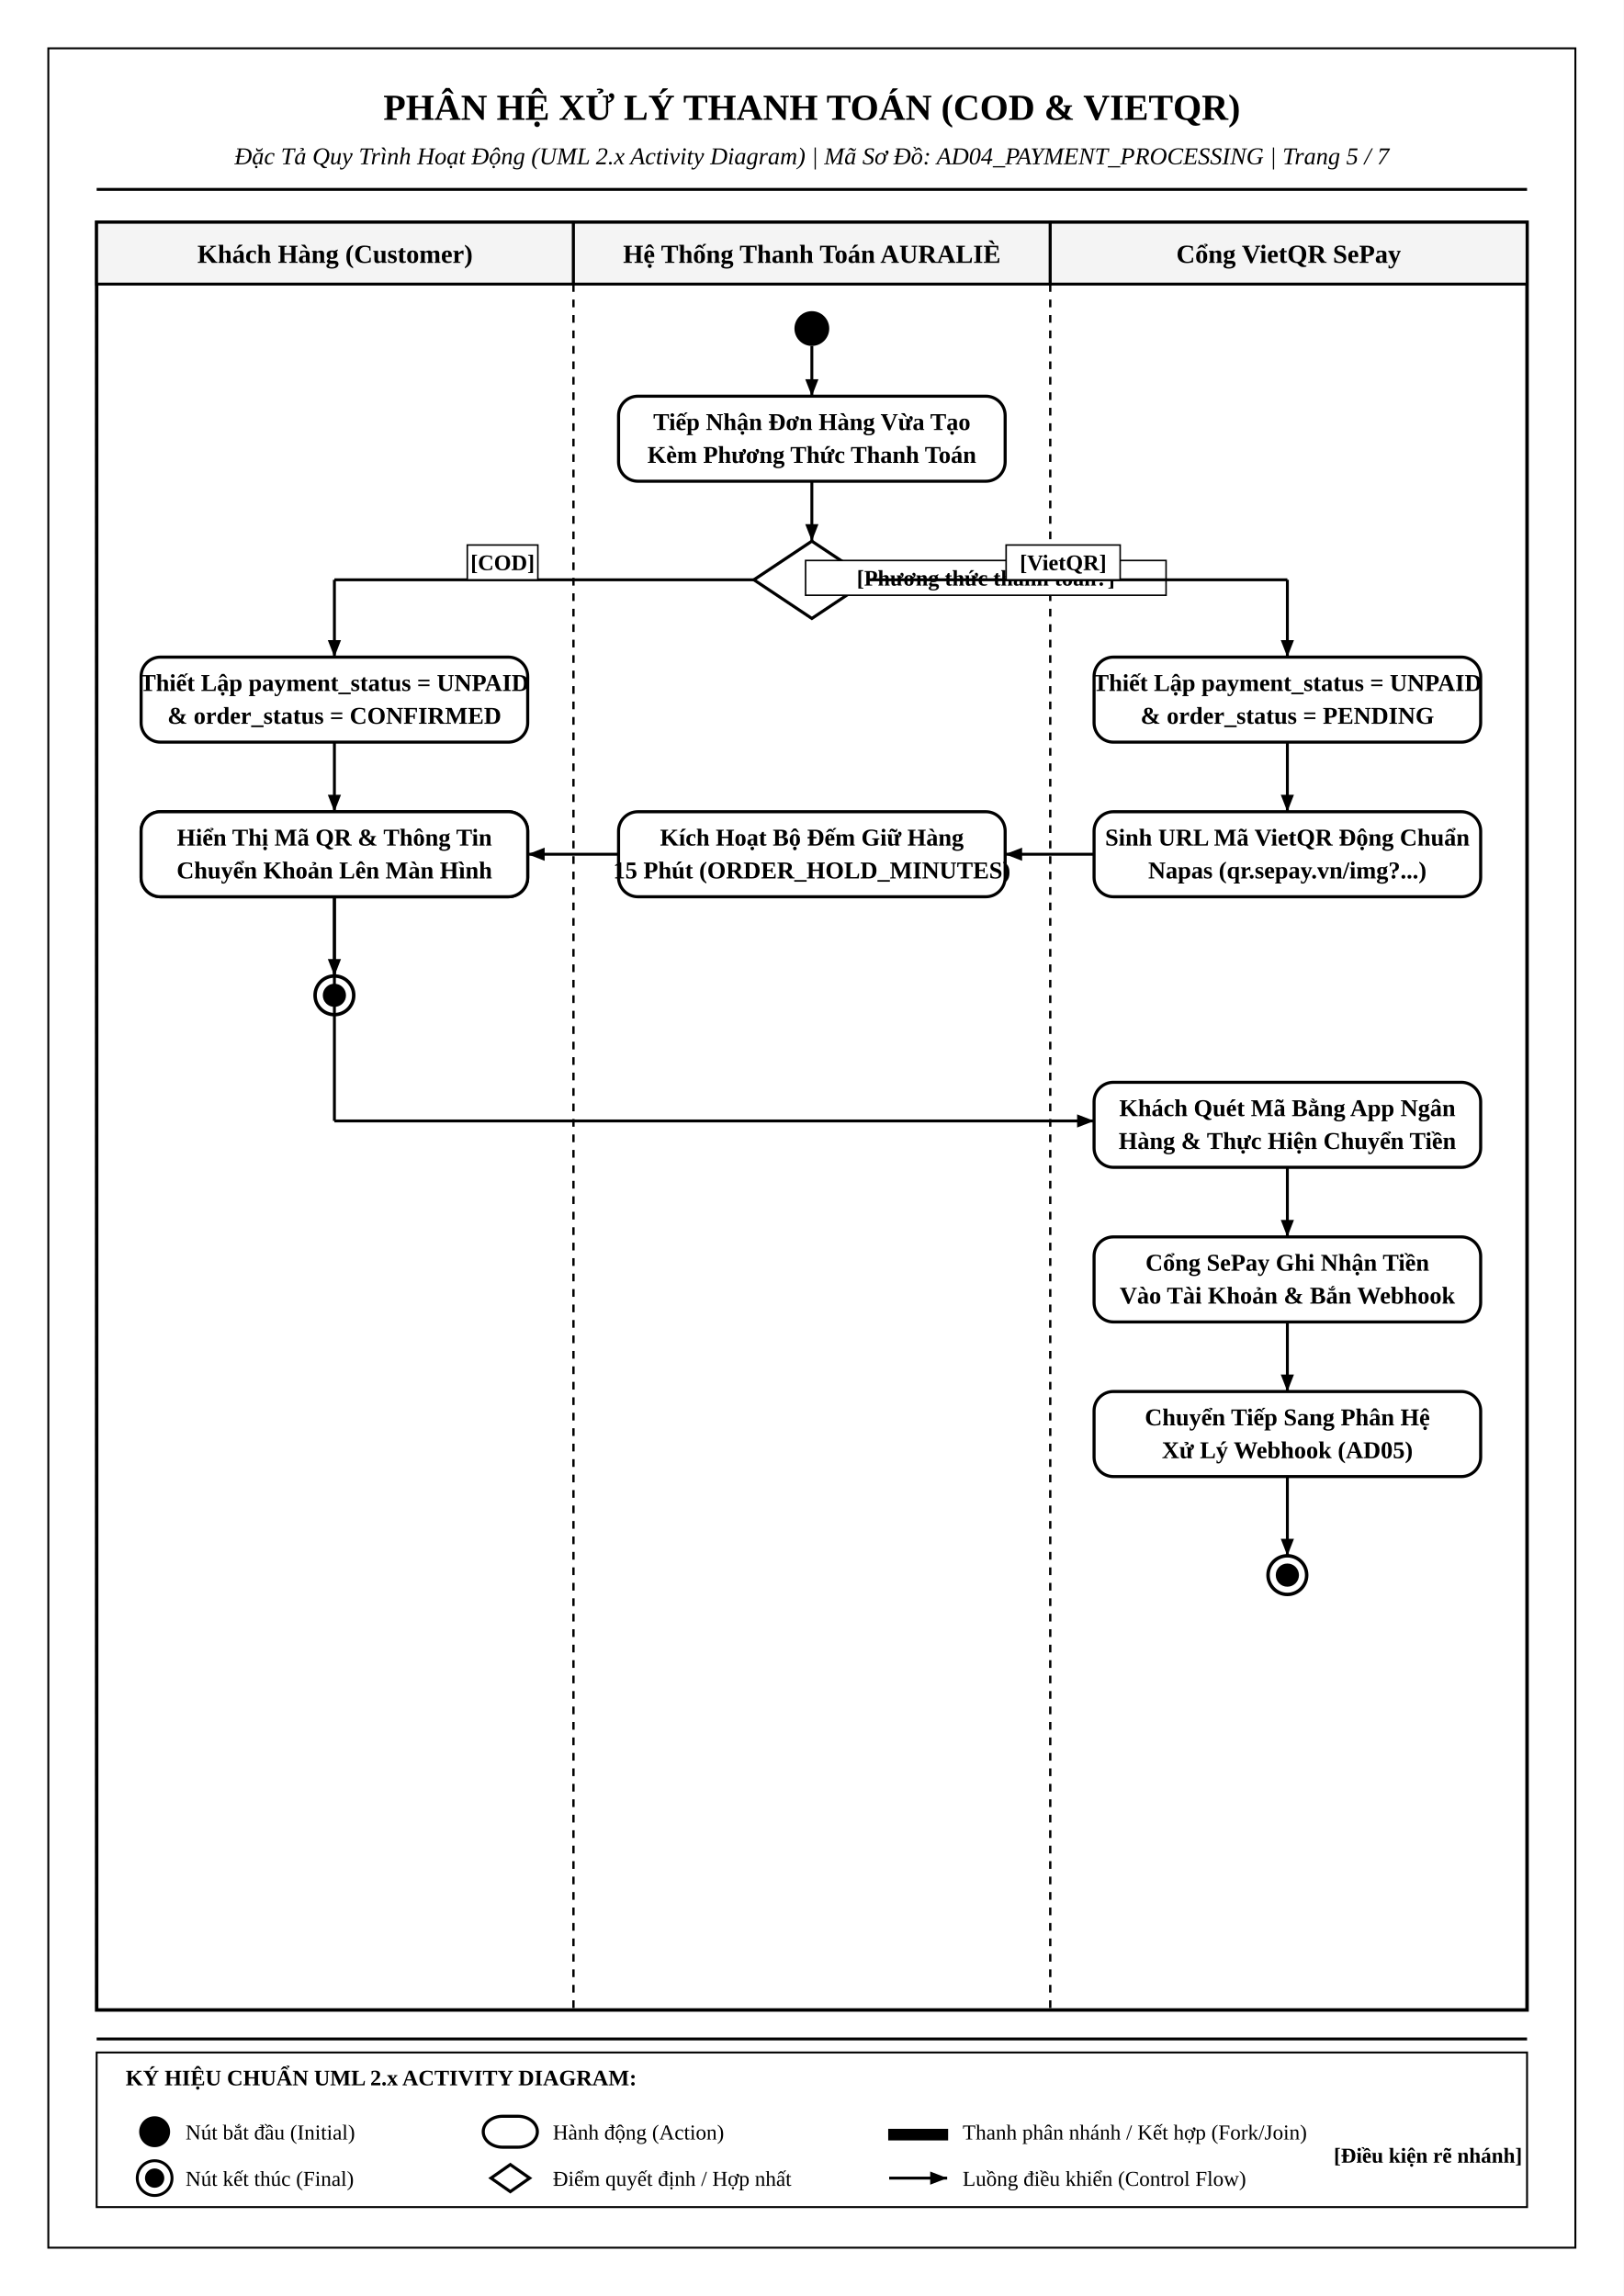
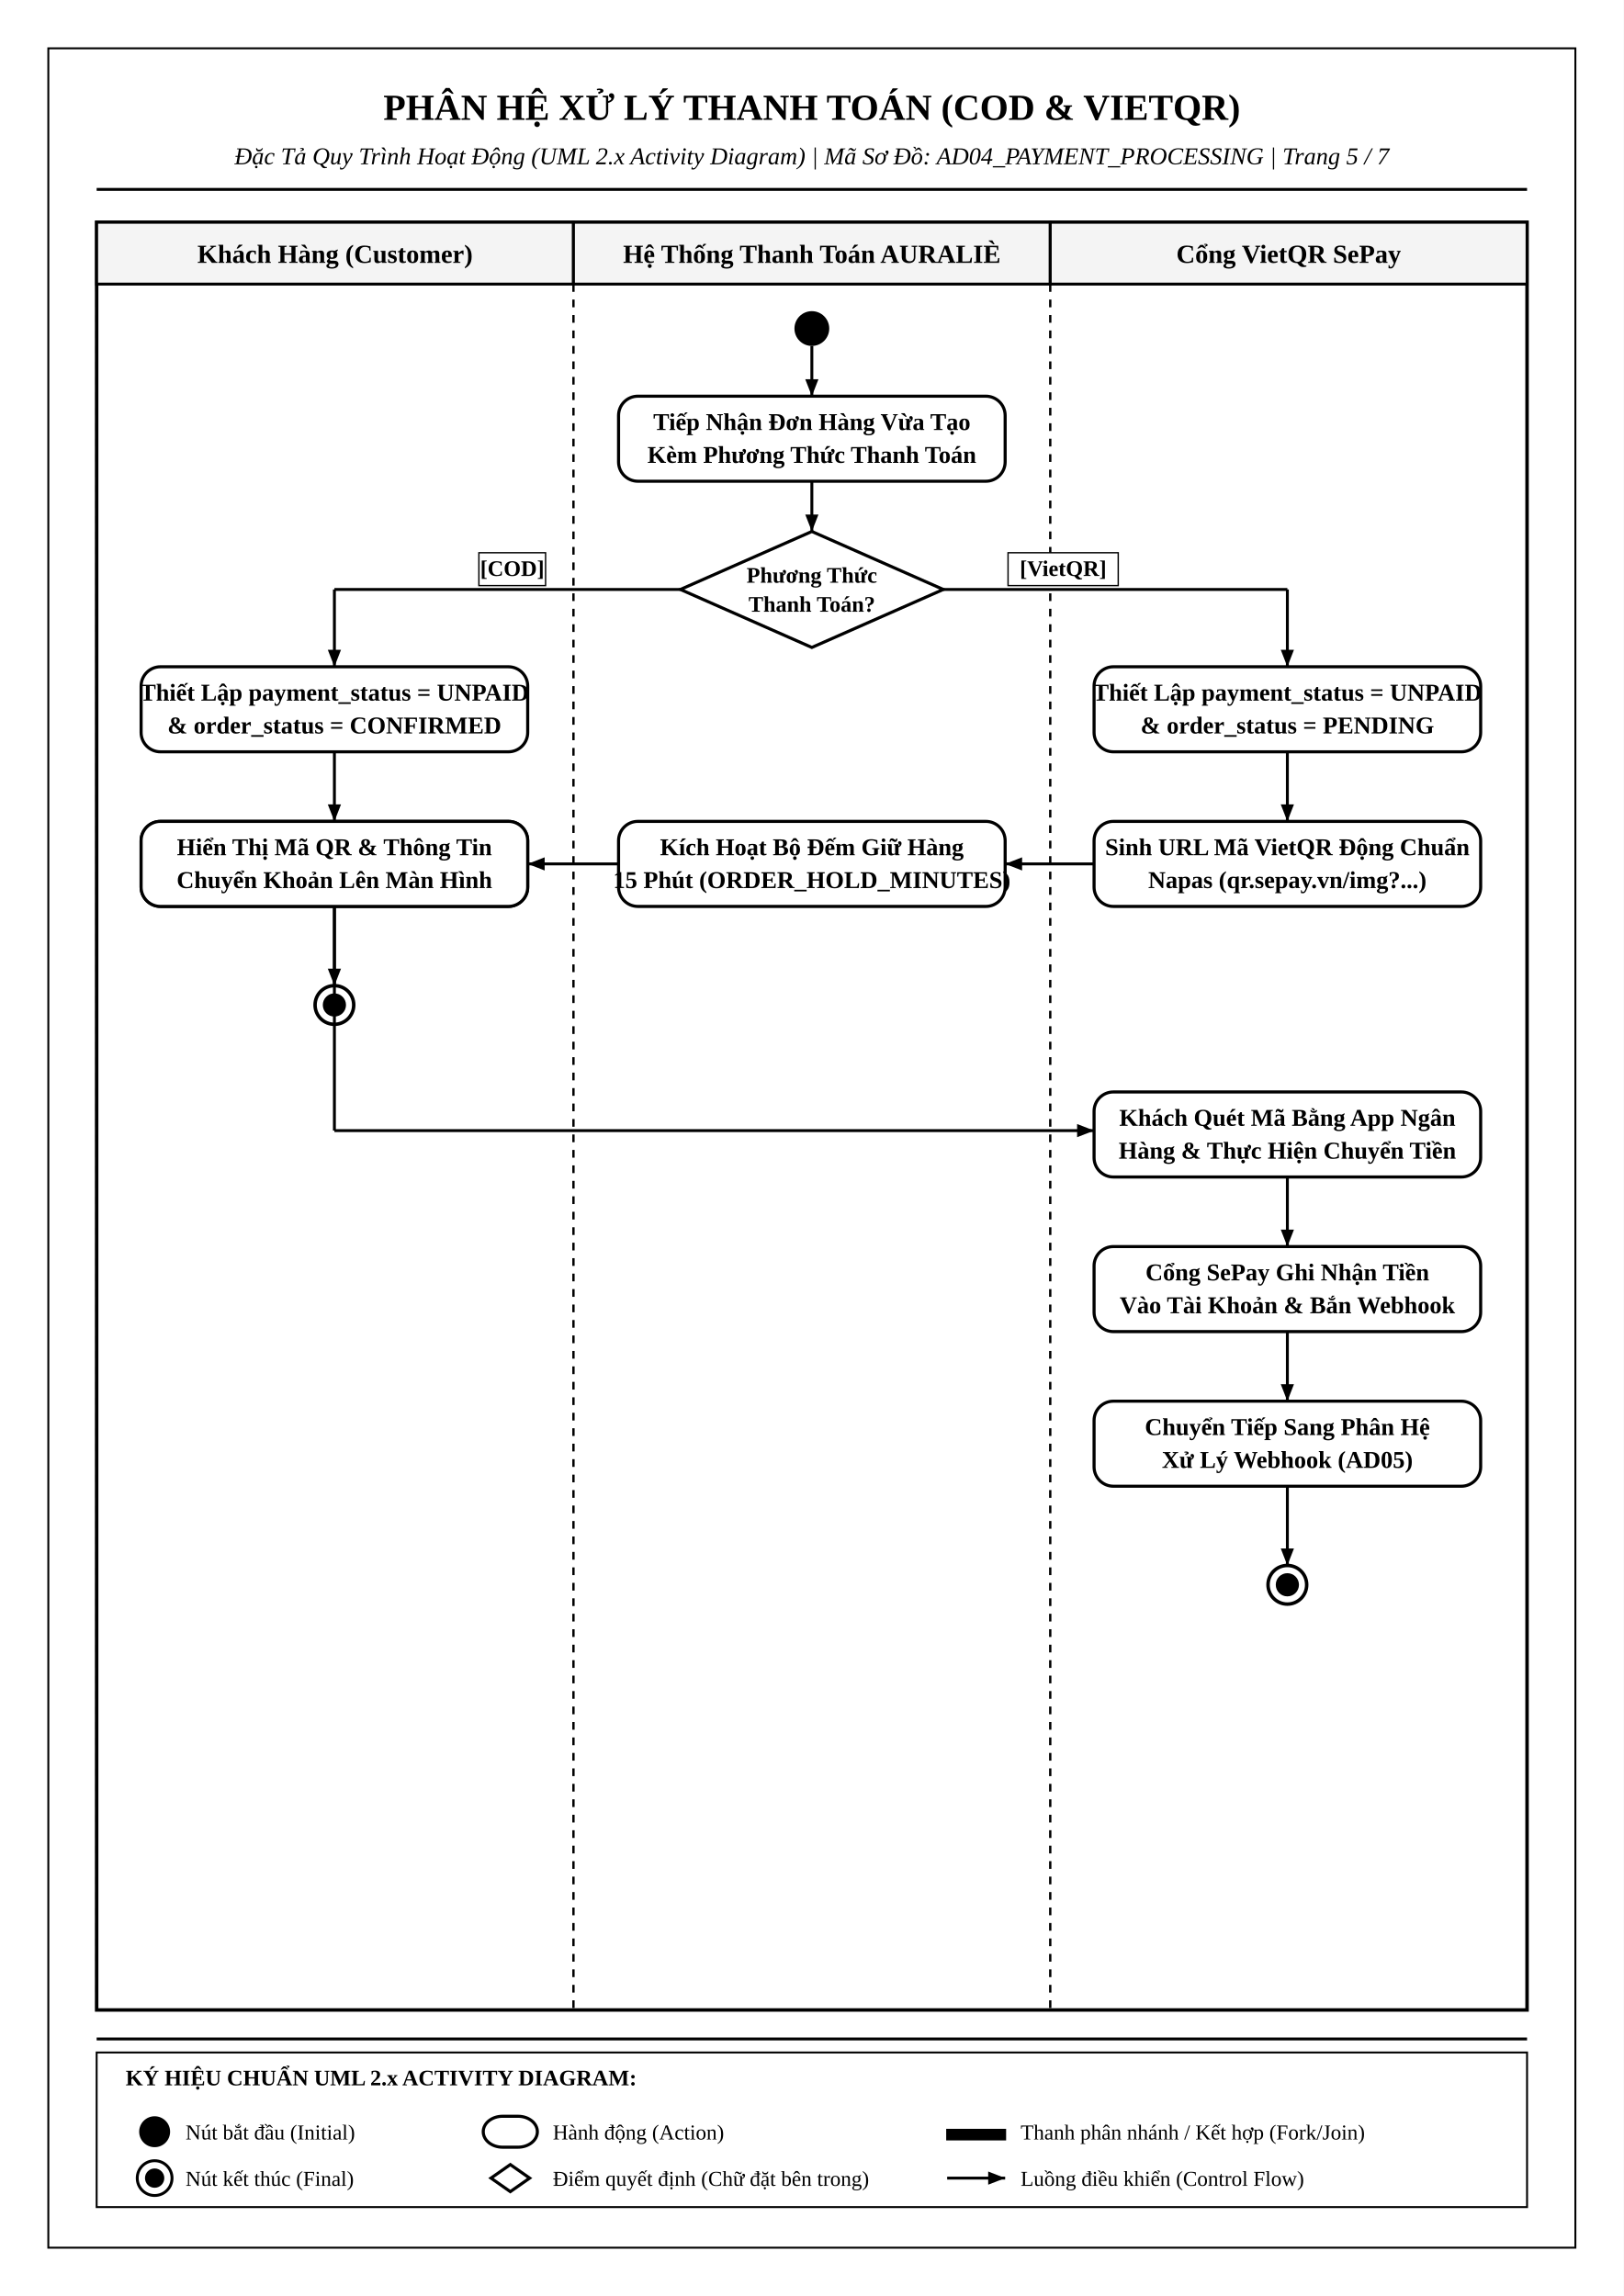
<svg xmlns="http://www.w3.org/2000/svg" viewBox="0 0 840 1188" width="840" height="1188">
  <defs>
    <style>
      .title { font-family: 'Times New Roman', serif; font-size: 19px; font-weight: bold; fill: #000000; text-anchor: middle; }
      .subtitle { font-family: 'Times New Roman', serif; font-size: 12.5px; font-style: italic; fill: #000000; text-anchor: middle; }
      .act-txt { font-family: 'Times New Roman', serif; font-size: 12.5px; font-weight: bold; fill: #000000; text-anchor: middle; }
+       .dec-txt { font-family: 'Times New Roman', serif; font-size: 11.5px; font-weight: bold; fill: #000000; text-anchor: middle; }
      .guard-txt { font-family: 'Times New Roman', serif; font-size: 11.5px; font-weight: bold; fill: #000000; text-anchor: middle; }
      .leg-lbl { font-family: 'Times New Roman', serif; font-size: 11px; fill: #000000; }
      .line { stroke: #000000; stroke-width: 1.5; fill: none; }
      .action-rect { fill: #FFFFFF; stroke: #000000; stroke-width: 1.6; rx: 10px; ry: 10px; }
      .decision-diamond { fill: #FFFFFF; stroke: #000000; stroke-width: 1.6; }
      .sync-bar { fill: #000000; stroke: #000000; }
    </style>
    <marker id="arrow" viewBox="0 0 10 10" refX="9" refY="5" markerWidth="6.5" markerHeight="6.5" orient="auto">
      <path d="M 0 1.5 L 9 5 L 0 8.5 Z" fill="#000000" />
    </marker>
  </defs>
  <rect x="0" y="0" width="840" height="1188" fill="#FFFFFF" />
  <rect x="25" y="25" width="790" height="1138" fill="none" stroke="#000000" stroke-width="1" />
  <text x="420.0" y="62" class="title">PHÂN HỆ XỬ LÝ THANH TOÁN (COD &amp; VIETQR)</text>
  <text x="420.0" y="85" class="subtitle">Đặc Tả Quy Trình Hoạt Động (UML 2.x Activity Diagram) | Mã Sơ Đồ: AD04_PAYMENT_PROCESSING | Trang 5 / 7</text>
  <line x1="50" y1="98" x2="790" y2="98" class="line" />
  <rect x="50" y="115" width="740" height="925" fill="none" stroke="#000000" stroke-width="1.8" />
  <rect x="50.0" y="115" width="246.667" height="32" fill="#F4F4F4" stroke="#000000" stroke-width="1.5" />
  <text x="173.333" y="136" font-family="'Times New Roman', serif" font-size="13.5px" font-weight="bold" fill="#000000" text-anchor="middle">Khách Hàng (Customer)</text>
  <line x1="50.0" y1="147" x2="50.0" y2="1040" stroke="#000000" stroke-width="1.2" stroke-dasharray="4,4" />
  <rect x="296.667" y="115" width="246.667" height="32" fill="#F4F4F4" stroke="#000000" stroke-width="1.5" />
  <text x="420" y="136" font-family="'Times New Roman', serif" font-size="13.5px" font-weight="bold" fill="#000000" text-anchor="middle">Hệ Thống Thanh Toán AURALIÈ</text>
  <line x1="296.667" y1="147" x2="296.667" y2="1040" stroke="#000000" stroke-width="1.2" stroke-dasharray="4,4" />
  <rect x="543.333" y="115" width="246.667" height="32" fill="#F4F4F4" stroke="#000000" stroke-width="1.5" />
  <text x="666.667" y="136" font-family="'Times New Roman', serif" font-size="13.5px" font-weight="bold" fill="#000000" text-anchor="middle">Cổng VietQR SePay</text>
  <line x1="543.333" y1="147" x2="543.333" y2="1040" stroke="#000000" stroke-width="1.2" stroke-dasharray="4,4" />
  <line x1="790" y1="147" x2="790" y2="1040" stroke="#000000" stroke-width="1.2" />
  <circle cx="420" cy="170" r="9" fill="#000000" />
  <line x1="420" y1="179" x2="420" y2="205" class="line" marker-end="url(#arrow)" />
  <rect x="320" y="205" width="200" height="44" class="action-rect" />
  <text x="420.0" y="222.5" class="act-txt">Tiếp Nhận Đơn Hàng Vừa Tạo</text>
  <text x="420.0" y="239.5" class="act-txt">Kèm Phương Thức Thanh Toán</text>
-   <line x1="420" y1="249" x2="420" y2="280" class="line" marker-end="url(#arrow)" />
-   <polygon points="420,280 450,300 420,320 390,300" class="decision-diamond" />
-   <rect x="416.75" y="290" width="186.5" height="18" fill="#FFFFFF" stroke="#000000" stroke-width="0.8" />
-   <text x="510" y="303" class="guard-txt">[Phương thức thanh toán?]</text>
-   <line x1="390" y1="300" x2="173" y2="300" class="line" />
-   <line x1="173" y1="300" x2="173" y2="340" class="line" marker-end="url(#arrow)" />
-   <rect x="241.75" y="282" width="36.5" height="18" fill="#FFFFFF" stroke="#000000" stroke-width="0.8" />
-   <text x="260" y="295" class="guard-txt">[COD]</text>
-   <rect x="73" y="340" width="200" height="44" class="action-rect" />
-   <text x="173.0" y="357.5" class="act-txt">Thiết Lập payment_status = UNPAID</text>
-   <text x="173.0" y="374.5" class="act-txt">&amp; order_status = CONFIRMED</text>
-   <line x1="173" y1="384" x2="173" y2="420" class="line" marker-end="url(#arrow)" />
-   <rect x="73" y="420" width="200" height="44" class="action-rect" />
-   <text x="173.0" y="437.5" class="act-txt">Điều Hướng Sang Trang Đặt</text>
-   <text x="173.0" y="454.5" class="act-txt">Hàng Thành Công (Chuyển AD06)</text>
-   <line x1="173" y1="464" x2="173" y2="505" class="line" marker-end="url(#arrow)" />
-   <circle cx="173" cy="515" r="10" fill="none" stroke="#000000" stroke-width="1.8" />
-   <circle cx="173" cy="515" r="6" fill="#000000" />
-   <line x1="450" y1="300" x2="666" y2="300" class="line" />
-   <line x1="666" y1="300" x2="666" y2="340" class="line" marker-end="url(#arrow)" />
-   <rect x="520.5" y="282" width="59.0" height="18" fill="#FFFFFF" stroke="#000000" stroke-width="0.8" />
-   <text x="550" y="295" class="guard-txt">[VietQR]</text>
-   <rect x="566" y="340" width="200" height="44" class="action-rect" />
-   <text x="666.0" y="357.5" class="act-txt">Thiết Lập payment_status = UNPAID</text>
-   <text x="666.0" y="374.5" class="act-txt">&amp; order_status = PENDING</text>
-   <line x1="666" y1="384" x2="666" y2="420" class="line" marker-end="url(#arrow)" />
-   <rect x="566" y="420" width="200" height="44" class="action-rect" />
-   <text x="666.0" y="437.5" class="act-txt">Sinh URL Mã VietQR Động Chuẩn</text>
-   <text x="666.0" y="454.5" class="act-txt">Napas (qr.sepay.vn/img?...)</text>
-   <line x1="566" y1="442" x2="520" y2="442" class="line" marker-end="url(#arrow)" />
-   <rect x="320" y="420" width="200" height="44" class="action-rect" />
-   <text x="420.0" y="437.5" class="act-txt">Kích Hoạt Bộ Đếm Giữ Hàng</text>
-   <text x="420.0" y="454.5" class="act-txt">15 Phút (ORDER_HOLD_MINUTES)</text>
-   <line x1="320" y1="442" x2="273" y2="442" class="line" marker-end="url(#arrow)" />
-   <rect x="73" y="420" width="200" height="44" class="action-rect" />
-   <text x="173.0" y="437.5" class="act-txt">Hiển Thị Mã QR &amp; Thông Tin</text>
-   <text x="173.0" y="454.5" class="act-txt">Chuyển Khoản Lên Màn Hình</text>
-   <line x1="173" y1="464" x2="173" y2="580" class="line" />
-   <line x1="173" y1="580" x2="566" y2="580" class="line" marker-end="url(#arrow)" />
-   <rect x="566" y="560" width="200" height="44" class="action-rect" />
-   <text x="666.0" y="577.5" class="act-txt">Khách Quét Mã Bằng App Ngân</text>
-   <text x="666.0" y="594.5" class="act-txt">Hàng &amp; Thực Hiện Chuyển Tiền</text>
-   <line x1="666" y1="604" x2="666" y2="640" class="line" marker-end="url(#arrow)" />
-   <rect x="566" y="640" width="200" height="44" class="action-rect" />
-   <text x="666.0" y="657.5" class="act-txt">Cổng SePay Ghi Nhận Tiền</text>
-   <text x="666.0" y="674.5" class="act-txt">Vào Tài Khoản &amp; Bắn Webhook</text>
-   <line x1="666" y1="684" x2="666" y2="720" class="line" marker-end="url(#arrow)" />
-   <rect x="566" y="720" width="200" height="44" class="action-rect" />
-   <text x="666.0" y="737.5" class="act-txt">Chuyển Tiếp Sang Phân Hệ</text>
-   <text x="666.0" y="754.5" class="act-txt">Xử Lý Webhook (AD05)</text>
-   <line x1="666" y1="764" x2="666" y2="805" class="line" marker-end="url(#arrow)" />
-   <circle cx="666" cy="815" r="10" fill="none" stroke="#000000" stroke-width="1.8" />
-   <circle cx="666" cy="815" r="6" fill="#000000" />
+   <line x1="420" y1="249" x2="420" y2="275" class="line" marker-end="url(#arrow)" />
+   <polygon points="420,275 488,305 420,335 352,305" class="decision-diamond" />
+   <text x="420" y="301.5" class="dec-txt">Phương Thức</text>
+   <text x="420" y="316.5" class="dec-txt">Thanh Toán?</text>
+   <line x1="352" y1="305" x2="173" y2="305" class="line" />
+   <line x1="173" y1="305" x2="173" y2="345" class="line" marker-end="url(#arrow)" />
+   <rect x="247.75" y="286" width="34.5" height="17" fill="#FFFFFF" stroke="#000000" stroke-width="0.7" />
+   <text x="265" y="298" class="guard-txt">[COD]</text>
+   <rect x="73" y="345" width="200" height="44" class="action-rect" />
+   <text x="173.0" y="362.5" class="act-txt">Thiết Lập payment_status = UNPAID</text>
+   <text x="173.0" y="379.5" class="act-txt">&amp; order_status = CONFIRMED</text>
+   <line x1="173" y1="389" x2="173" y2="425" class="line" marker-end="url(#arrow)" />
+   <rect x="73" y="425" width="200" height="44" class="action-rect" />
+   <text x="173.0" y="442.5" class="act-txt">Điều Hướng Sang Trang Đặt</text>
+   <text x="173.0" y="459.5" class="act-txt">Hàng Thành Công (Chuyển AD06)</text>
+   <line x1="173" y1="469" x2="173" y2="510" class="line" marker-end="url(#arrow)" />
+   <circle cx="173" cy="520" r="10" fill="none" stroke="#000000" stroke-width="1.8" />
+   <circle cx="173" cy="520" r="6" fill="#000000" />
+   <line x1="488" y1="305" x2="666" y2="305" class="line" />
+   <line x1="666" y1="305" x2="666" y2="345" class="line" marker-end="url(#arrow)" />
+   <rect x="521.5" y="286" width="57.0" height="17" fill="#FFFFFF" stroke="#000000" stroke-width="0.7" />
+   <text x="550" y="298" class="guard-txt">[VietQR]</text>
+   <rect x="566" y="345" width="200" height="44" class="action-rect" />
+   <text x="666.0" y="362.5" class="act-txt">Thiết Lập payment_status = UNPAID</text>
+   <text x="666.0" y="379.5" class="act-txt">&amp; order_status = PENDING</text>
+   <line x1="666" y1="389" x2="666" y2="425" class="line" marker-end="url(#arrow)" />
+   <rect x="566" y="425" width="200" height="44" class="action-rect" />
+   <text x="666.0" y="442.5" class="act-txt">Sinh URL Mã VietQR Động Chuẩn</text>
+   <text x="666.0" y="459.5" class="act-txt">Napas (qr.sepay.vn/img?...)</text>
+   <line x1="566" y1="447" x2="520" y2="447" class="line" marker-end="url(#arrow)" />
+   <rect x="320" y="425" width="200" height="44" class="action-rect" />
+   <text x="420.0" y="442.5" class="act-txt">Kích Hoạt Bộ Đếm Giữ Hàng</text>
+   <text x="420.0" y="459.5" class="act-txt">15 Phút (ORDER_HOLD_MINUTES)</text>
+   <line x1="320" y1="447" x2="273" y2="447" class="line" marker-end="url(#arrow)" />
+   <rect x="73" y="425" width="200" height="44" class="action-rect" />
+   <text x="173.0" y="442.5" class="act-txt">Hiển Thị Mã QR &amp; Thông Tin</text>
+   <text x="173.0" y="459.5" class="act-txt">Chuyển Khoản Lên Màn Hình</text>
+   <line x1="173" y1="469" x2="173" y2="585" class="line" />
+   <line x1="173" y1="585" x2="566" y2="585" class="line" marker-end="url(#arrow)" />
+   <rect x="566" y="565" width="200" height="44" class="action-rect" />
+   <text x="666.0" y="582.5" class="act-txt">Khách Quét Mã Bằng App Ngân</text>
+   <text x="666.0" y="599.5" class="act-txt">Hàng &amp; Thực Hiện Chuyển Tiền</text>
+   <line x1="666" y1="609" x2="666" y2="645" class="line" marker-end="url(#arrow)" />
+   <rect x="566" y="645" width="200" height="44" class="action-rect" />
+   <text x="666.0" y="662.5" class="act-txt">Cổng SePay Ghi Nhận Tiền</text>
+   <text x="666.0" y="679.5" class="act-txt">Vào Tài Khoản &amp; Bắn Webhook</text>
+   <line x1="666" y1="689" x2="666" y2="725" class="line" marker-end="url(#arrow)" />
+   <rect x="566" y="725" width="200" height="44" class="action-rect" />
+   <text x="666.0" y="742.5" class="act-txt">Chuyển Tiếp Sang Phân Hệ</text>
+   <text x="666.0" y="759.5" class="act-txt">Xử Lý Webhook (AD05)</text>
+   <line x1="666" y1="769" x2="666" y2="810" class="line" marker-end="url(#arrow)" />
+   <circle cx="666" cy="820" r="10" fill="none" stroke="#000000" stroke-width="1.8" />
+   <circle cx="666" cy="820" r="6" fill="#000000" />
  <line x1="50" y1="1055" x2="790" y2="1055" class="line" />
  <rect x="50" y="1062" width="740" height="80" fill="#FFFFFF" stroke="#000000" stroke-width="1" />
  <text x="65" y="1079" font-family="'Times New Roman', serif" font-size="11.5px" font-weight="bold" fill="#000000">KÝ HIỆU CHUẨN UML 2.x ACTIVITY DIAGRAM:</text>
  <circle cx="80" cy="1103" r="8" fill="#000000" />
  <text x="96" y="1107" class="leg-lbl">Nút bắt đầu (Initial)</text>
  <circle cx="80" cy="1127" r="9" fill="none" stroke="#000000" stroke-width="1.5" />
  <circle cx="80" cy="1127" r="5" fill="#000000" />
  <text x="96" y="1131" class="leg-lbl">Nút kết thúc (Final)</text>
  <rect x="250" y="1095" width="28" height="16" class="action-rect" />
  <text x="286" y="1107" class="leg-lbl">Hành động (Action)</text>
  <polygon points="264,1120 274,1127 264,1134 254,1127" class="decision-diamond" />
-   <text x="286" y="1131" class="leg-lbl">Điểm quyết định / Hợp nhất</text>
-   <rect x="460" y="1102" width="30" height="5" class="sync-bar" />
-   <text x="498" y="1107" class="leg-lbl">Thanh phân nhánh / Kết hợp (Fork/Join)</text>
-   <line x1="460" y1="1127" x2="490" y2="1127" class="line" marker-end="url(#arrow)" />
-   <text x="498" y="1131" class="leg-lbl">Luồng điều khiển (Control Flow)</text>
-   <text x="690" y="1119" class="leg-lbl" font-weight="bold">[Điều kiện rẽ nhánh]</text>
+   <text x="286" y="1131" class="leg-lbl">Điểm quyết định (Chữ đặt bên trong)</text>
+   <rect x="490" y="1102" width="30" height="5" class="sync-bar" />
+   <text x="528" y="1107" class="leg-lbl">Thanh phân nhánh / Kết hợp (Fork/Join)</text>
+   <line x1="490" y1="1127" x2="520" y2="1127" class="line" marker-end="url(#arrow)" />
+   <text x="528" y="1131" class="leg-lbl">Luồng điều khiển (Control Flow)</text>
</svg>
